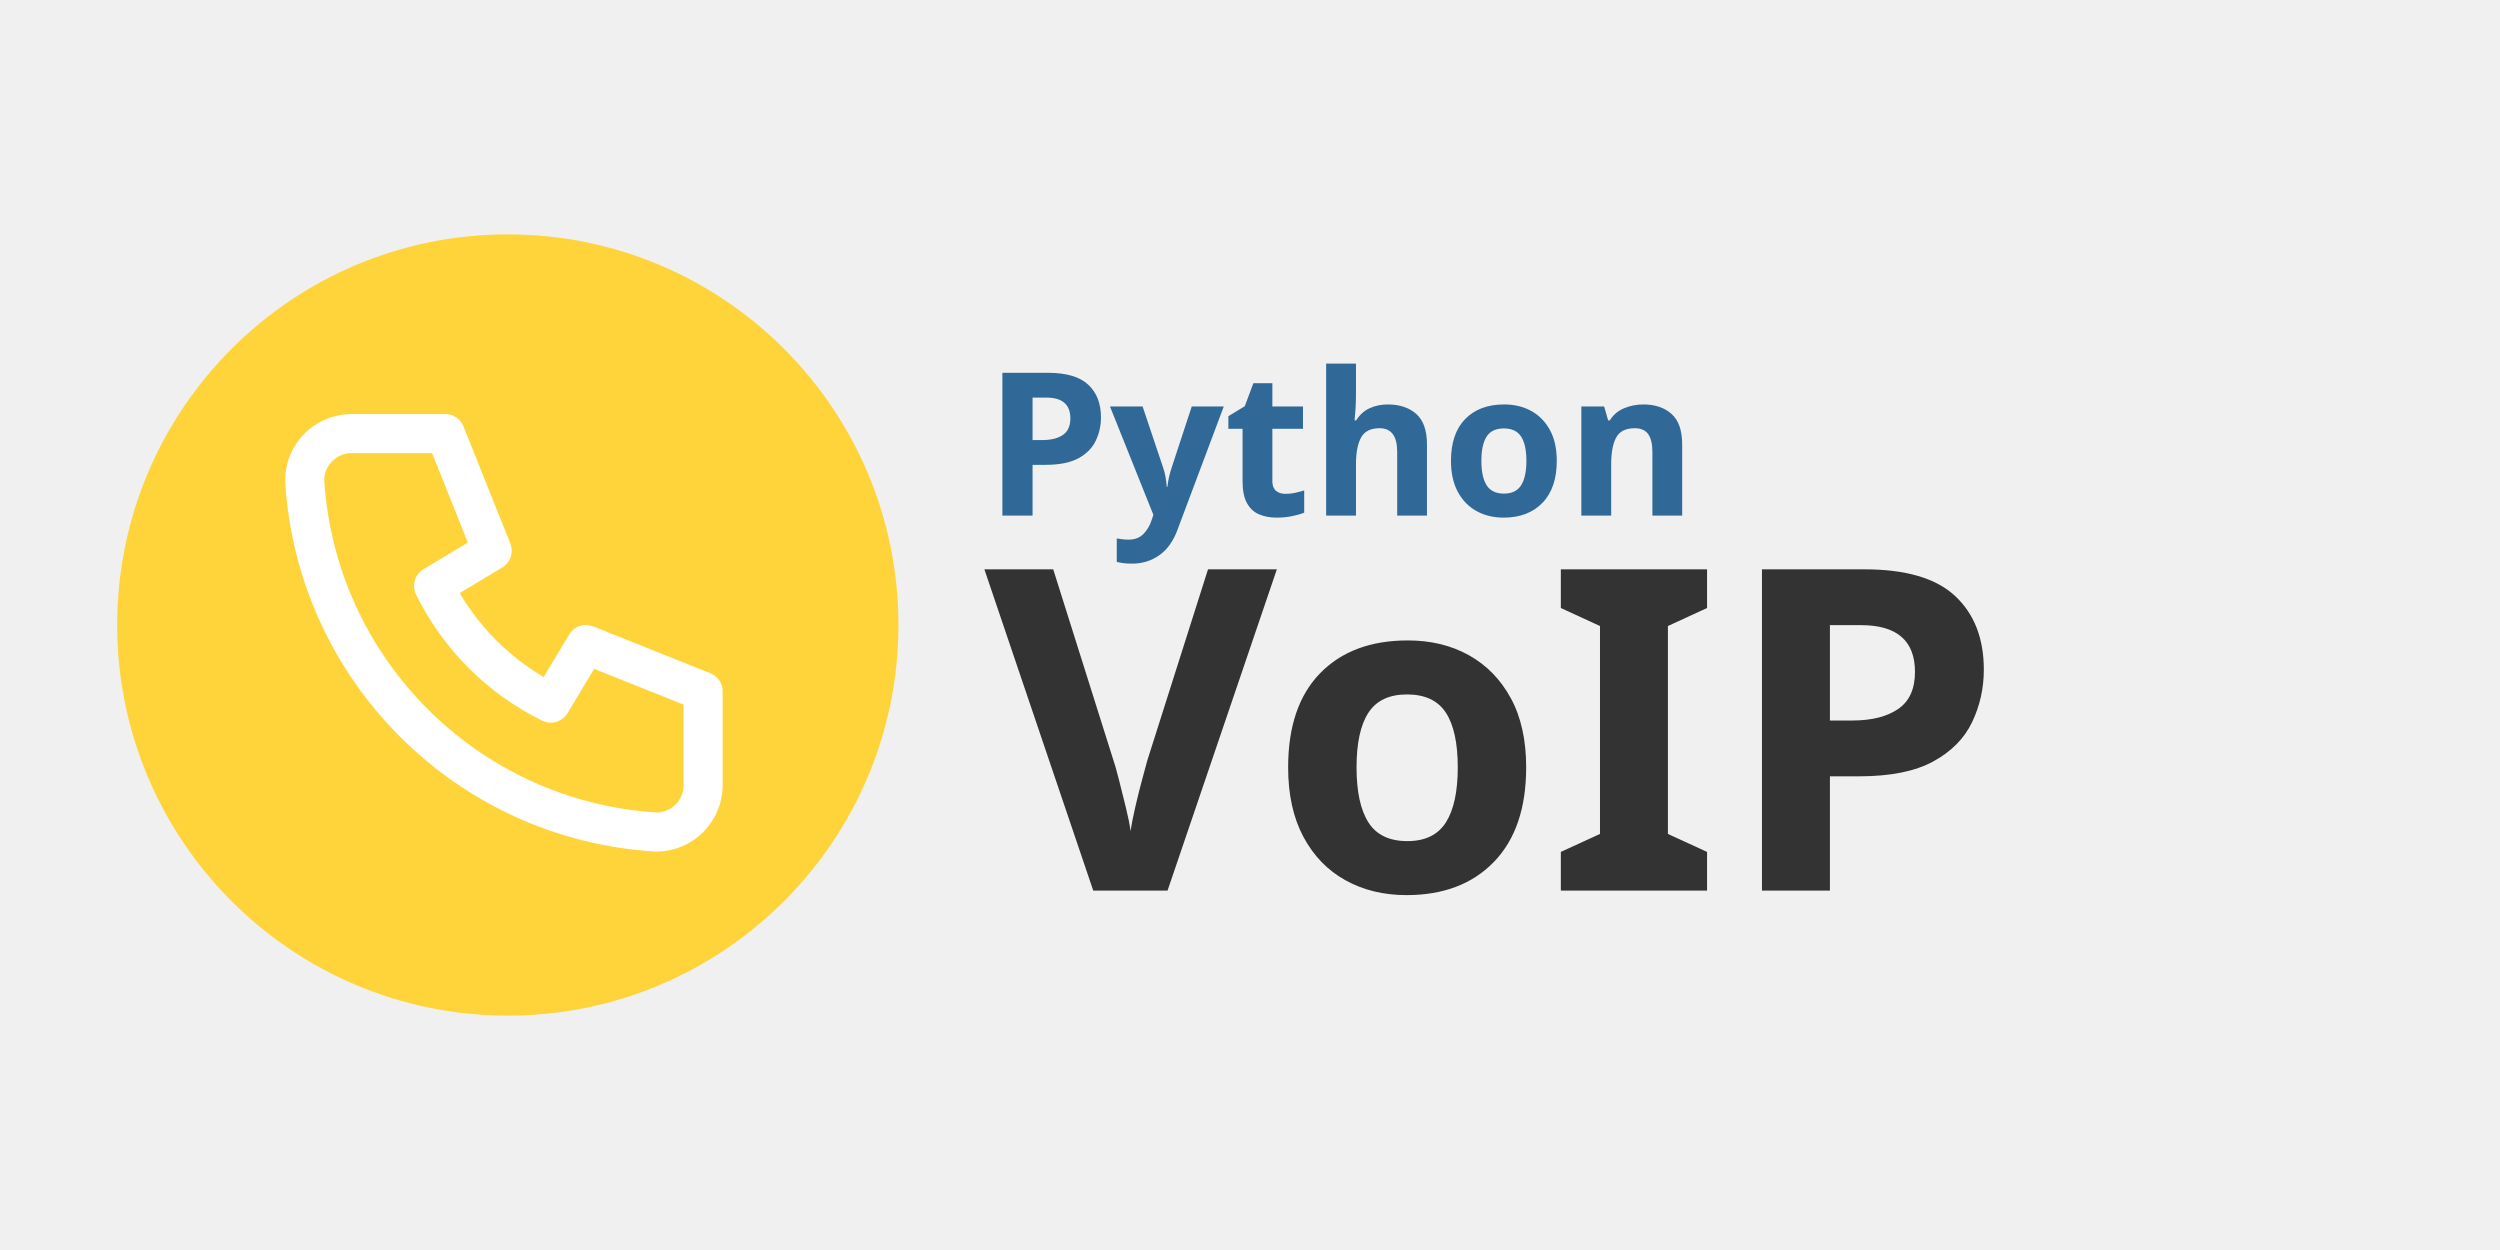
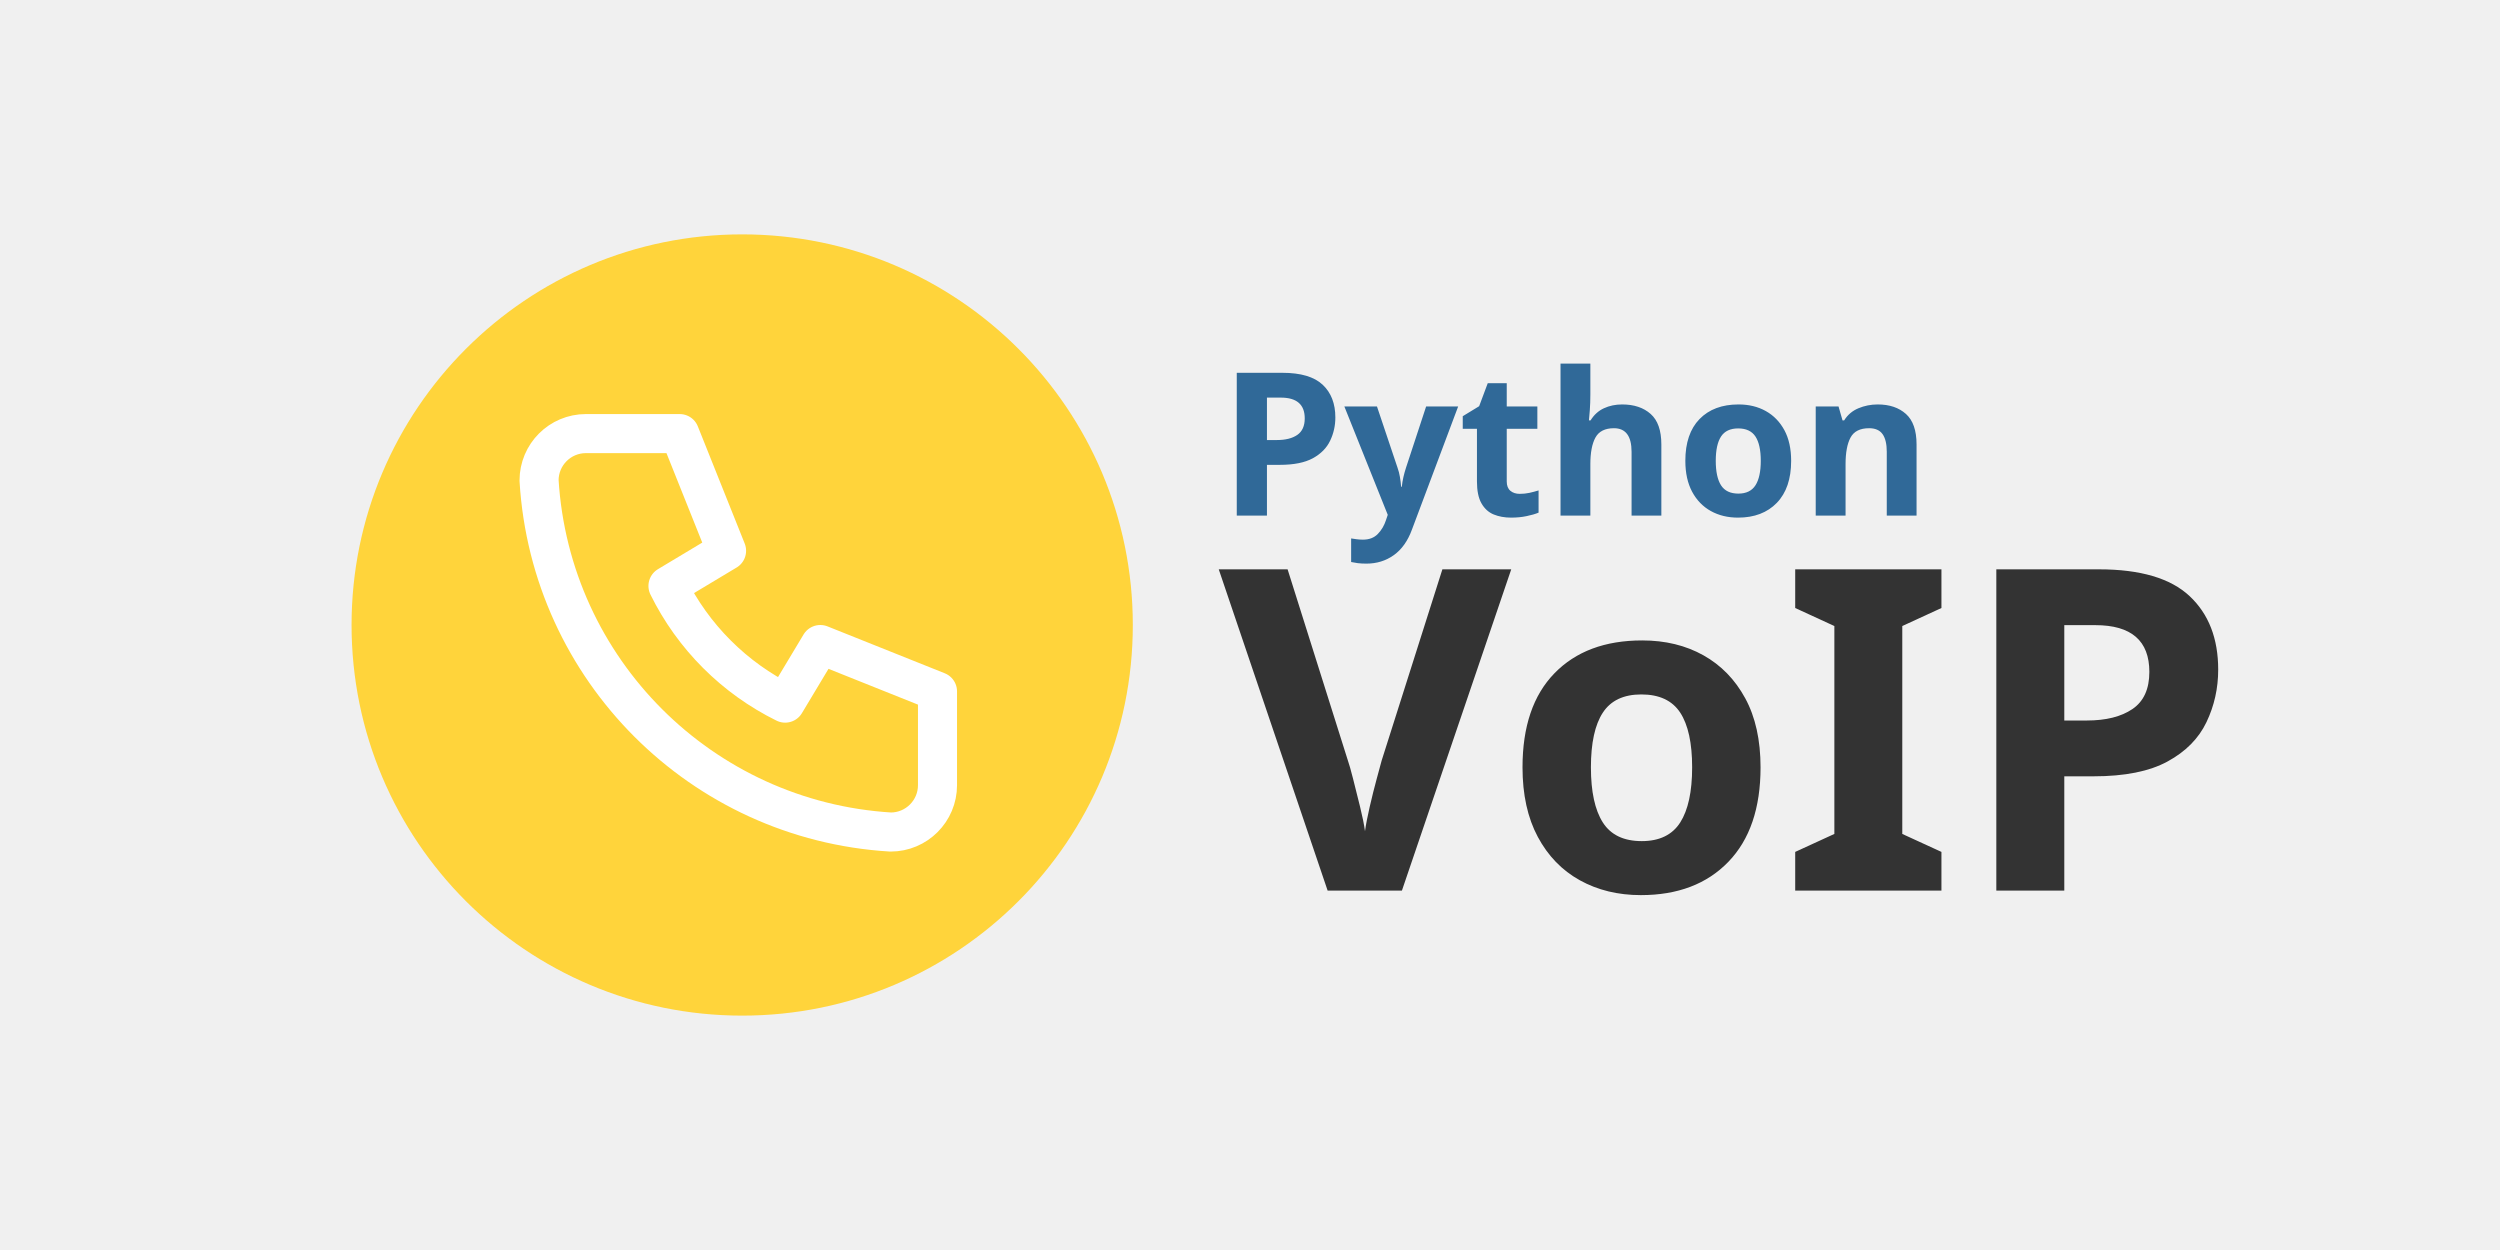
<svg xmlns="http://www.w3.org/2000/svg" width="640" height="320" font-family="Segoe UI, system-ui, sans-serif" viewBox="0 0 1280 640">
-   <circle cx="260" cy="320" r="200" fill="#FFD43B" />
-   <path fill="none" stroke="#fff" stroke-linecap="round" stroke-linejoin="round" stroke-width="20" d="M180 222h48l24 60-30 18a132 132 0 0 0 60 60l18-30 60 24v48a24 24 0 0 1-24 24 192 192 0 0 1-180-180 24 24 0 0 1 24-24" />
-   <text x="240" y="90" fill="#306998" font-size="64" font-weight="bold" transform="matrix(1.6 0 0 1.6 120 120)">
-     Python
-   </text>
-   <text x="240" y="210" fill="#333" font-size="144" font-weight="bold" transform="matrix(1.6 0 0 1.6 120 120)">
-     VoIP
-   </text>
+   <g transform="translate(120)">
+     <circle cx="260" cy="320" r="200" fill="#FFD43B" />
+     <path fill="none" stroke="#fff" stroke-linecap="round" stroke-linejoin="round" stroke-width="20" d="M180 222h48l24 60-30 18a132 132 0 0 0 60 60l18-30 60 24v48a24 24 0 0 1-24 24 192 192 0 0 1-180-180 24 24 0 0 1 24-24" />
+     <text x="240" y="90" fill="#306998" font-size="64" font-weight="bold" transform="matrix(1.6 0 0 1.6 120 120)">
+       Python
+     </text>
+     <text x="240" y="210" fill="#333" font-size="144" font-weight="bold" transform="matrix(1.6 0 0 1.6 120 120)">
+       VoIP
+     </text>
+   </g>
</svg>
